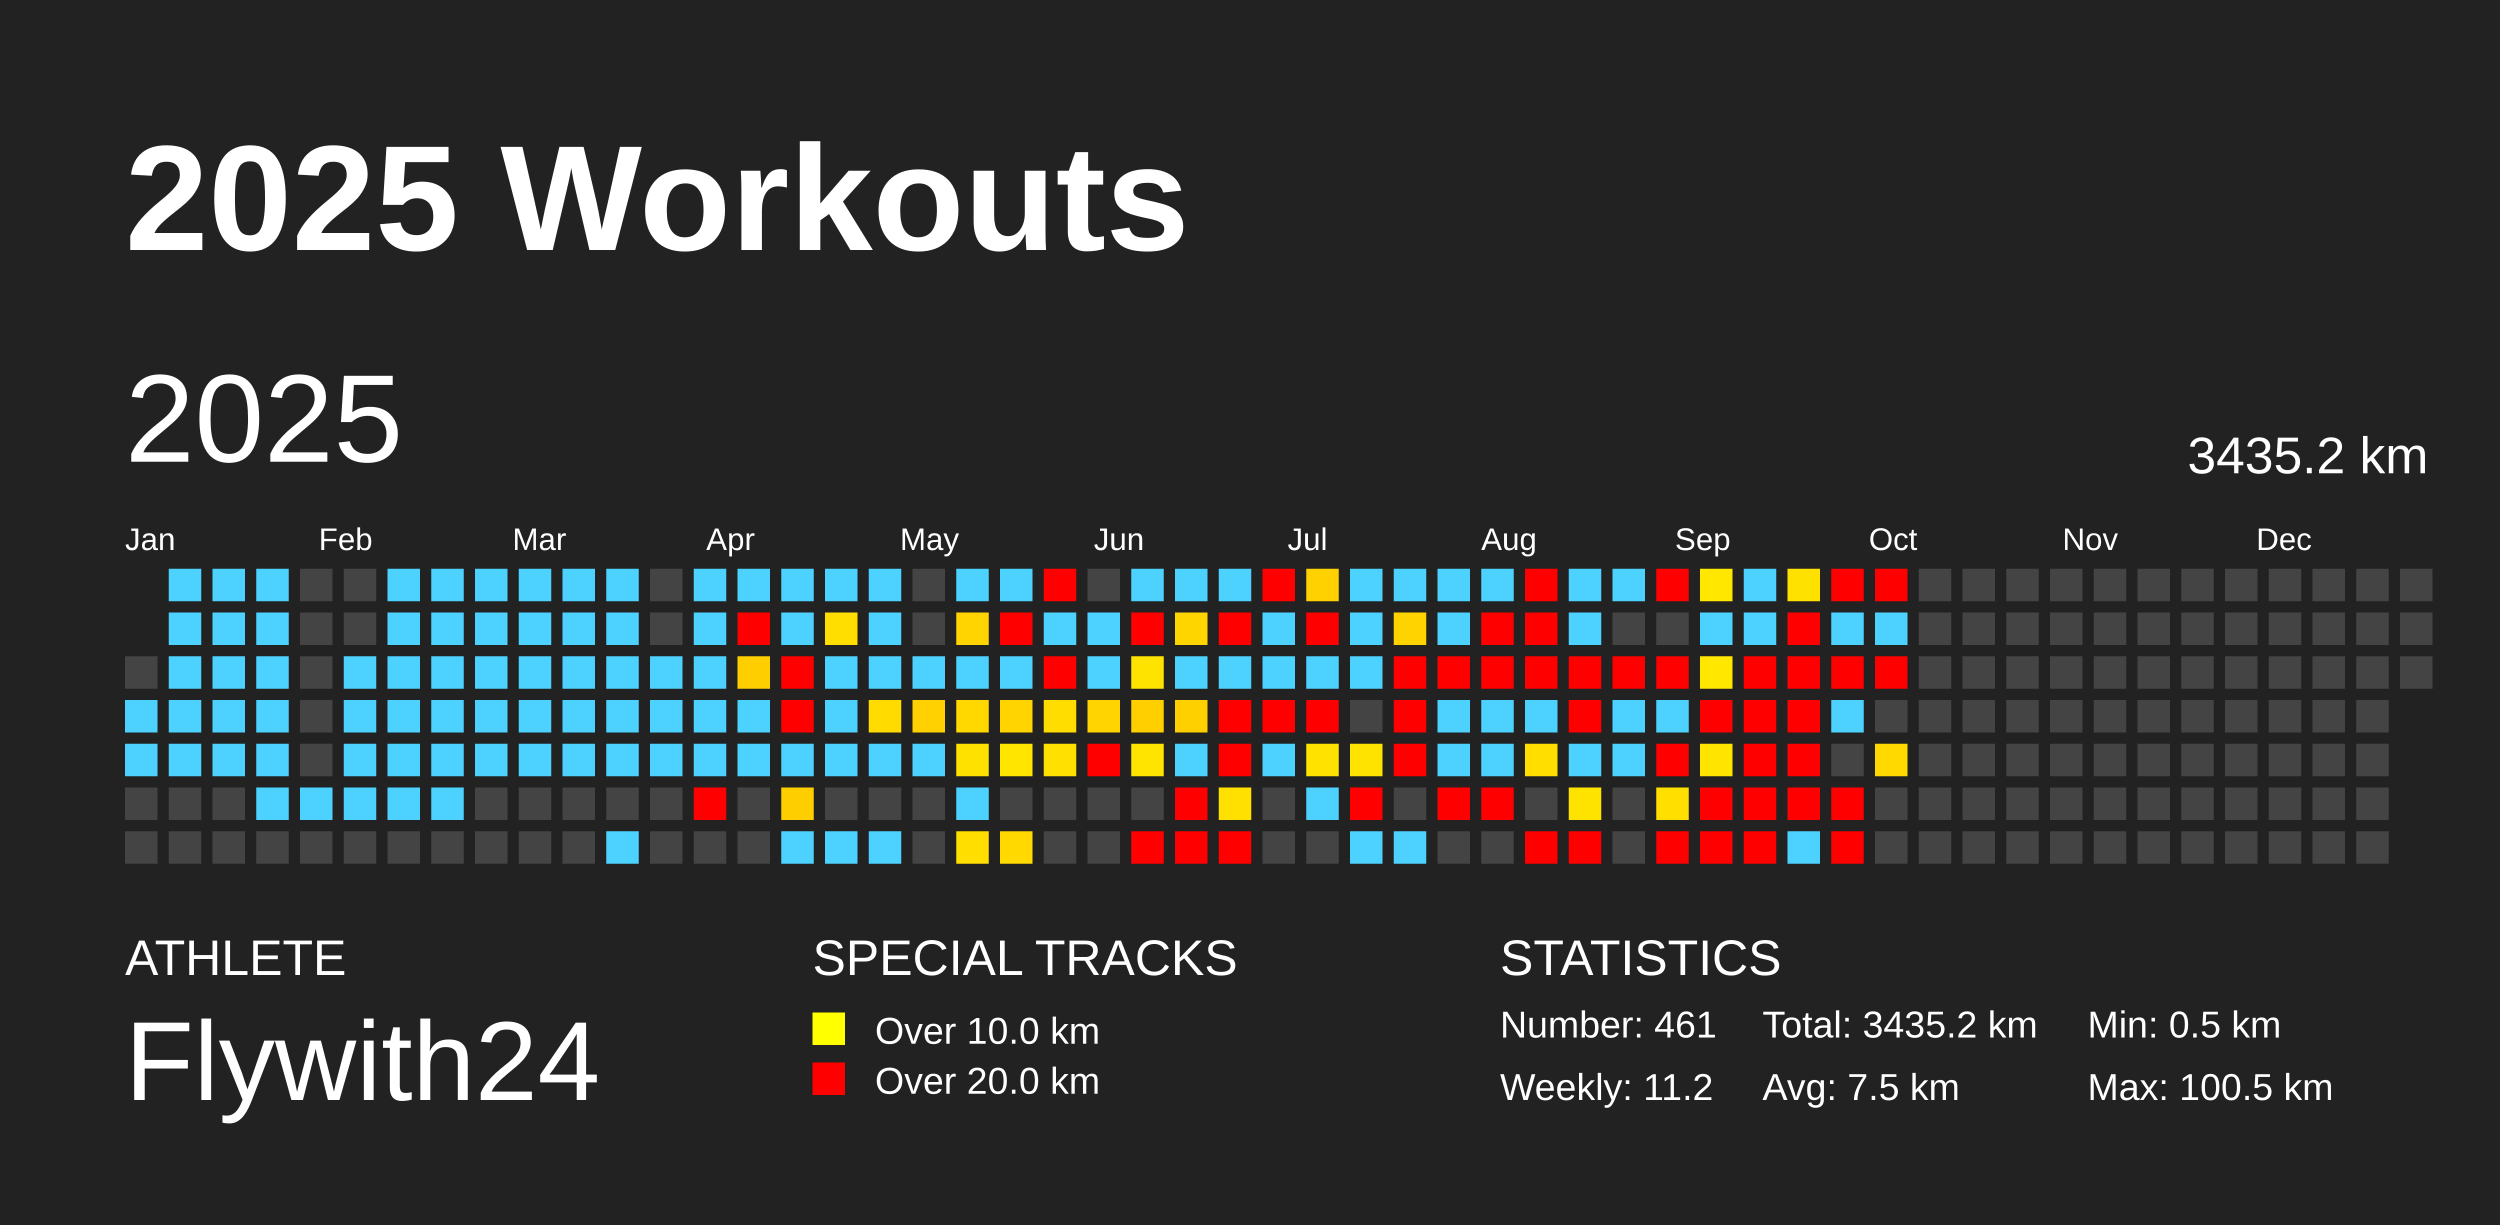
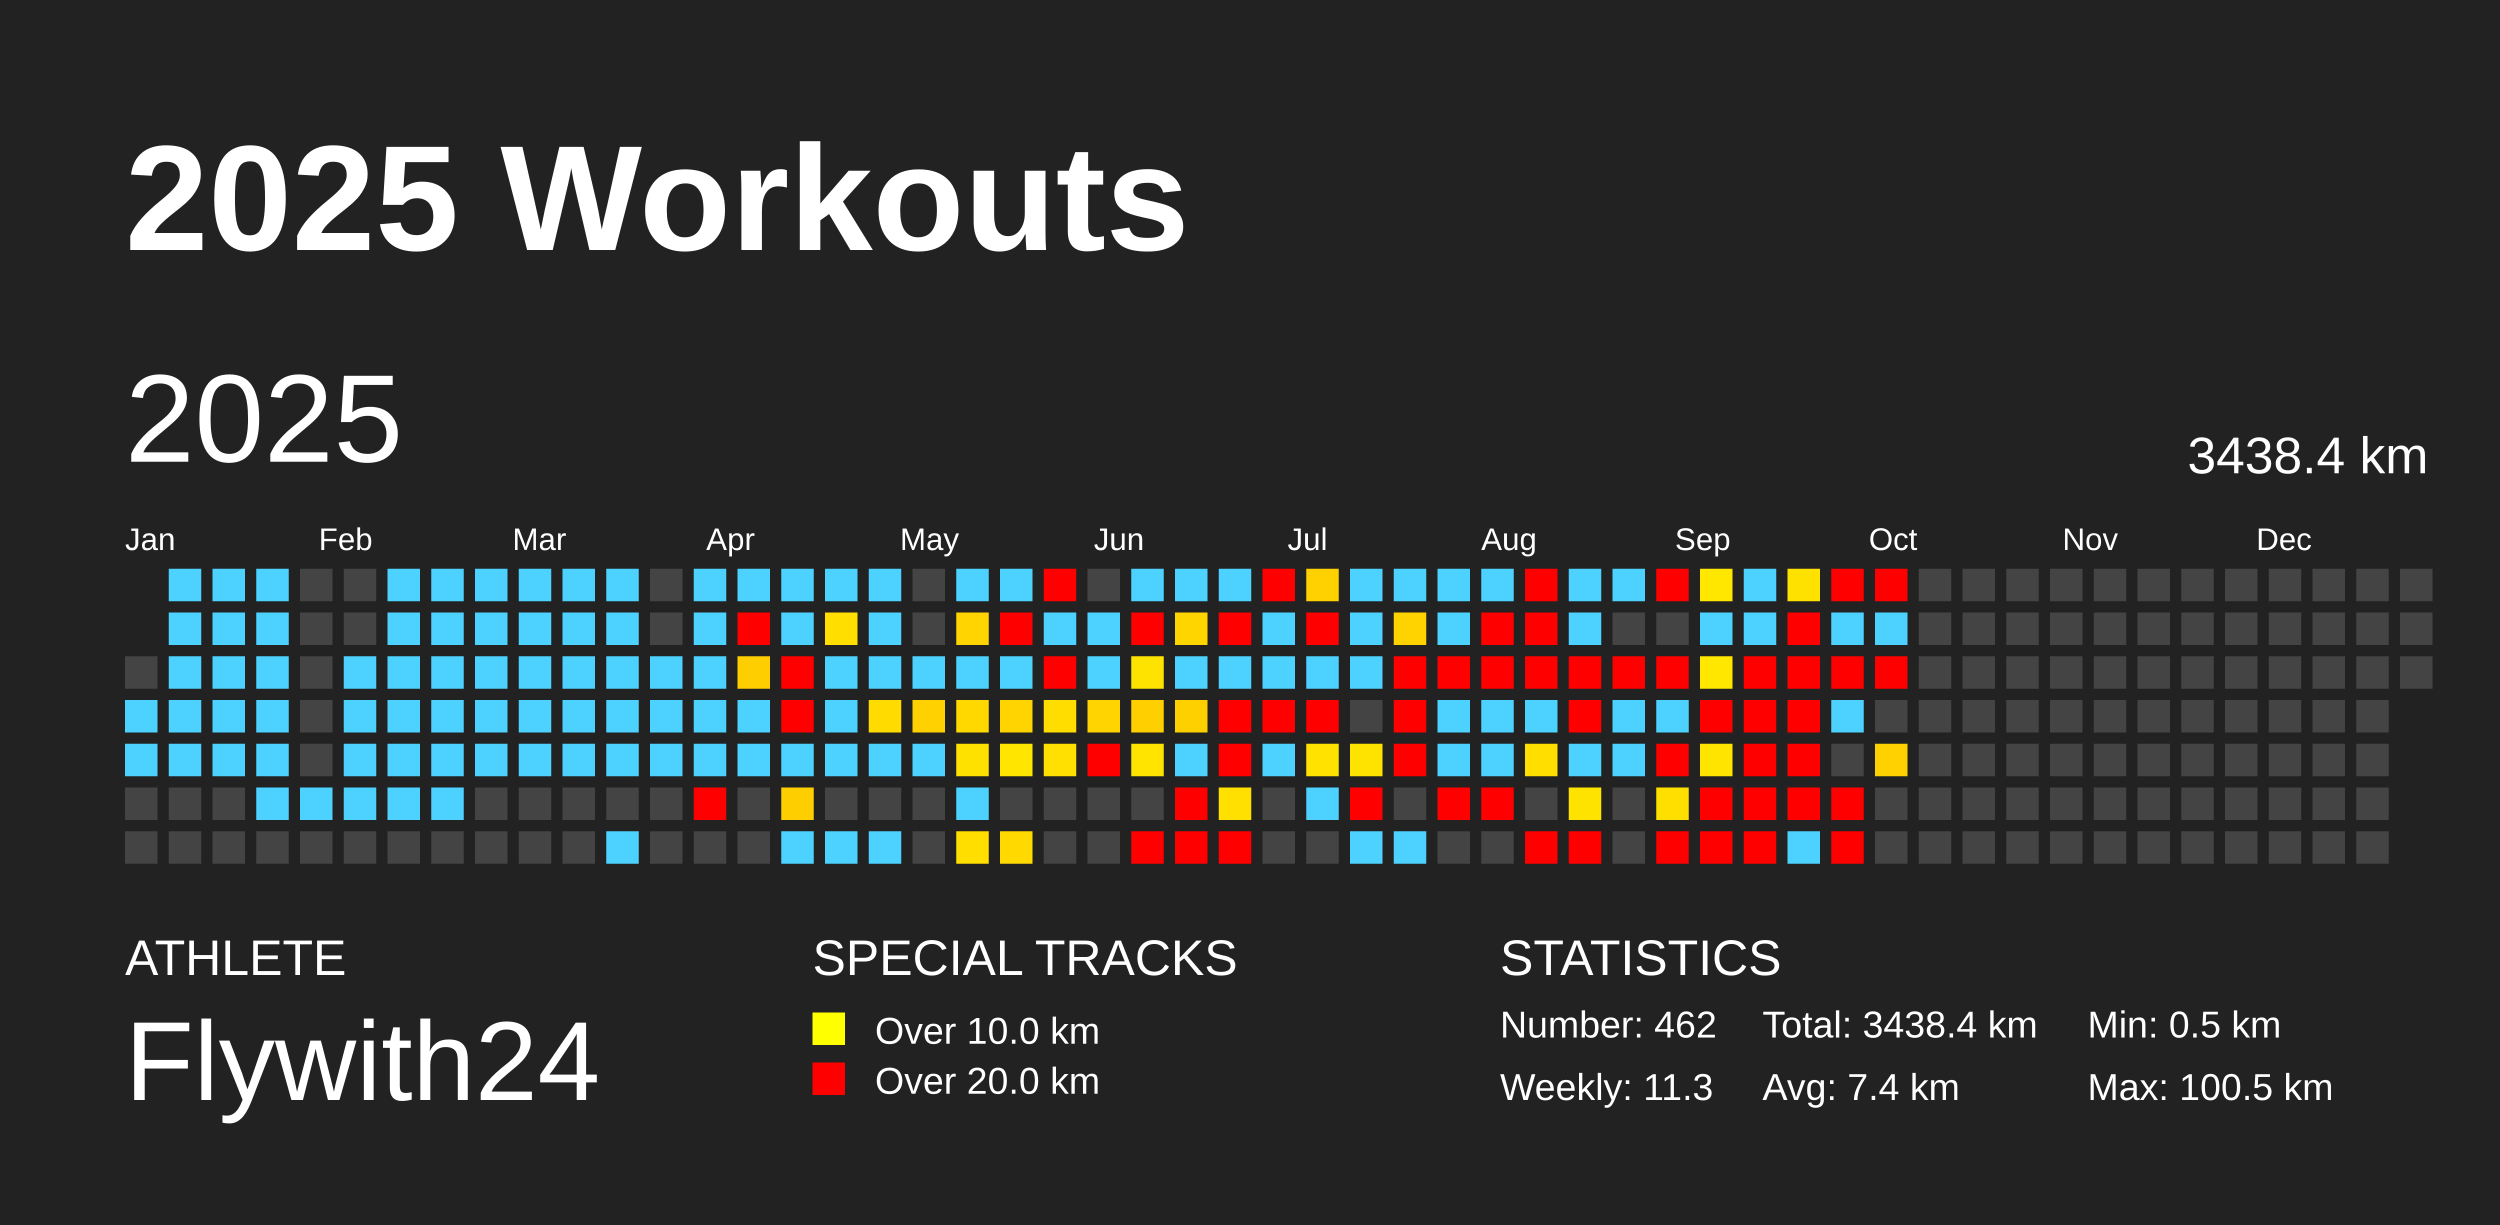
<svg xmlns="http://www.w3.org/2000/svg" baseProfile="full" height="98mm" version="1.1" viewBox="0,0,200,98" width="200mm">
  <defs />
  <rect fill="#222222" height="98" width="200" x="0" y="0" />
  <text fill="#FFFFFF" style="font-size:12px; font-family:Arial; font-weight:bold;" x="10" y="20">2025 Workouts</text>
  <text fill="#FFFFFF" style="font-size:4px; font-family:Arial" x="10" y="78">ATHLETE</text>
  <text fill="#FFFFFF" style="font-size:9px; font-family:Arial" x="10" y="88">Flywith24</text>
  <text fill="#FFFFFF" style="font-size:4px; font-family:Arial" x="65" y="78">SPECIAL TRACKS</text>
  <rect fill="yellow" height="2.6" width="2.6" x="65" y="81" />
  <text fill="#FFFFFF" style="font-size:3px; font-family:Arial" x="70" y="83.5">Over 10.0 km</text>
  <rect fill="red" height="2.6" width="2.6" x="65" y="85" />
  <text fill="#FFFFFF" style="font-size:3px; font-family:Arial" x="70" y="87.5">Over 20.0 km</text>
  <text fill="#FFFFFF" style="font-size:4px; font-family:Arial" x="120" y="78">STATISTICS</text>
-   <text fill="#FFFFFF" style="font-size:3px; font-family:Arial" x="120" y="83">Number: 461</text>
-   <text fill="#FFFFFF" style="font-size:3px; font-family:Arial" x="120" y="88">Weekly: 11.2</text>
-   <text fill="#FFFFFF" style="font-size:3px; font-family:Arial" x="141" y="83">Total: 3435.2 km</text>
-   <text fill="#FFFFFF" style="font-size:3px; font-family:Arial" x="141" y="88">Avg: 7.5 km</text>
+   <text fill="#FFFFFF" style="font-size:3px; font-family:Arial" x="120" y="83">Number: 462</text>
+   <text fill="#FFFFFF" style="font-size:3px; font-family:Arial" x="120" y="88">Weekly: 11.3</text>
+   <text fill="#FFFFFF" style="font-size:3px; font-family:Arial" x="141" y="83">Total: 3438.4 km</text>
+   <text fill="#FFFFFF" style="font-size:3px; font-family:Arial" x="141" y="88">Avg: 7.4 km</text>
  <text fill="#FFFFFF" style="font-size:3px; font-family:Arial" x="167" y="83">Min: 0.5 km</text>
  <text fill="#FFFFFF" style="font-size:3px; font-family:Arial" x="167" y="88">Max: 100.5 km</text>
  <text dominant-baseline="hanging" fill="#FFFFFF" style="font-size:10.0px; font-family:Arial;" x="10" y="30">2025</text>
-   <text dominant-baseline="hanging" fill="#FFFFFF" style="font-size:4.125px; font-family:Arial;" x="175" y="35">3435.2 km</text>
+   <text dominant-baseline="hanging" fill="#FFFFFF" style="font-size:4.125px; font-family:Arial;" x="175" y="35">3438.4 km</text>
  <text fill="#FFFFFF" style="font-size:2.5px; font-family:Arial" x="10.0" y="44">Jan</text>
  <text fill="#FFFFFF" style="font-size:2.5px; font-family:Arial" x="25.5" y="44">Feb</text>
  <text fill="#FFFFFF" style="font-size:2.5px; font-family:Arial" x="41.0" y="44">Mar</text>
  <text fill="#FFFFFF" style="font-size:2.5px; font-family:Arial" x="56.5" y="44">Apr</text>
  <text fill="#FFFFFF" style="font-size:2.5px; font-family:Arial" x="72.0" y="44">May</text>
  <text fill="#FFFFFF" style="font-size:2.5px; font-family:Arial" x="87.5" y="44">Jun</text>
  <text fill="#FFFFFF" style="font-size:2.5px; font-family:Arial" x="103.0" y="44">Jul</text>
  <text fill="#FFFFFF" style="font-size:2.5px; font-family:Arial" x="118.5" y="44">Aug</text>
  <text fill="#FFFFFF" style="font-size:2.5px; font-family:Arial" x="134.0" y="44">Sep</text>
  <text fill="#FFFFFF" style="font-size:2.5px; font-family:Arial" x="149.5" y="44">Oct</text>
  <text fill="#FFFFFF" style="font-size:2.5px; font-family:Arial" x="165.0" y="44">Nov</text>
  <text fill="#FFFFFF" style="font-size:2.5px; font-family:Arial" x="180.5" y="44">Dec</text>
  <rect fill="#444444" height="2.6" width="2.6" x="10.0" y="52.5" />
  <rect fill="#4dd2ff" height="2.6" width="2.6" x="10.0" y="56.0" />
  <rect fill="#4dd2ff" height="2.6" width="2.6" x="10.0" y="59.5" />
  <rect fill="#444444" height="2.6" width="2.6" x="10.0" y="63.0" />
  <rect fill="#444444" height="2.6" width="2.6" x="10.0" y="66.5" />
  <rect fill="#4dd2ff" height="2.6" width="2.6" x="13.5" y="45.5" />
  <rect fill="#4dd2ff" height="2.6" width="2.6" x="13.5" y="49.0" />
  <rect fill="#4dd2ff" height="2.6" width="2.6" x="13.5" y="52.5" />
  <rect fill="#4dd2ff" height="2.6" width="2.6" x="13.5" y="56.0" />
  <rect fill="#4dd2ff" height="2.6" width="2.6" x="13.5" y="59.5" />
  <rect fill="#444444" height="2.6" width="2.6" x="13.5" y="63.0" />
  <rect fill="#444444" height="2.6" width="2.6" x="13.5" y="66.5" />
  <rect fill="#4dd2ff" height="2.6" width="2.6" x="17.0" y="45.5" />
  <rect fill="#4dd2ff" height="2.6" width="2.6" x="17.0" y="49.0" />
  <rect fill="#4dd2ff" height="2.6" width="2.6" x="17.0" y="52.5" />
  <rect fill="#4dd2ff" height="2.6" width="2.6" x="17.0" y="56.0" />
  <rect fill="#4dd2ff" height="2.6" width="2.6" x="17.0" y="59.5" />
  <rect fill="#444444" height="2.6" width="2.6" x="17.0" y="63.0" />
  <rect fill="#444444" height="2.6" width="2.6" x="17.0" y="66.5" />
  <rect fill="#4dd2ff" height="2.6" width="2.6" x="20.5" y="45.5" />
  <rect fill="#4dd2ff" height="2.6" width="2.6" x="20.5" y="49.0" />
  <rect fill="#4dd2ff" height="2.6" width="2.6" x="20.5" y="52.5" />
  <rect fill="#4dd2ff" height="2.6" width="2.6" x="20.5" y="56.0" />
  <rect fill="#4dd2ff" height="2.6" width="2.6" x="20.5" y="59.5" />
  <rect fill="#4dd2ff" height="2.6" width="2.6" x="20.5" y="63.0" />
  <rect fill="#444444" height="2.6" width="2.6" x="20.5" y="66.5" />
  <rect fill="#444444" height="2.6" width="2.6" x="24.0" y="45.5" />
  <rect fill="#444444" height="2.6" width="2.6" x="24.0" y="49.0" />
  <rect fill="#444444" height="2.6" width="2.6" x="24.0" y="52.5" />
  <rect fill="#444444" height="2.6" width="2.6" x="24.0" y="56.0" />
  <rect fill="#444444" height="2.6" width="2.6" x="24.0" y="59.5" />
  <rect fill="#4dd2ff" height="2.6" width="2.6" x="24.0" y="63.0" />
  <rect fill="#444444" height="2.6" width="2.6" x="24.0" y="66.5" />
  <rect fill="#444444" height="2.6" width="2.6" x="27.5" y="45.5" />
  <rect fill="#444444" height="2.6" width="2.6" x="27.5" y="49.0" />
  <rect fill="#4dd2ff" height="2.6" width="2.6" x="27.5" y="52.5" />
  <rect fill="#4dd2ff" height="2.6" width="2.6" x="27.5" y="56.0" />
  <rect fill="#4dd2ff" height="2.6" width="2.6" x="27.5" y="59.5" />
  <rect fill="#4dd2ff" height="2.6" width="2.6" x="27.5" y="63.0" />
  <rect fill="#444444" height="2.6" width="2.6" x="27.5" y="66.5" />
  <rect fill="#4dd2ff" height="2.6" width="2.6" x="31.0" y="45.5" />
  <rect fill="#4dd2ff" height="2.6" width="2.6" x="31.0" y="49.0" />
  <rect fill="#4dd2ff" height="2.6" width="2.6" x="31.0" y="52.5" />
  <rect fill="#4dd2ff" height="2.6" width="2.6" x="31.0" y="56.0" />
  <rect fill="#4dd2ff" height="2.6" width="2.6" x="31.0" y="59.5" />
  <rect fill="#4dd2ff" height="2.6" width="2.6" x="31.0" y="63.0" />
  <rect fill="#444444" height="2.6" width="2.6" x="31.0" y="66.5" />
  <rect fill="#4dd2ff" height="2.6" width="2.6" x="34.5" y="45.5" />
  <rect fill="#4dd2ff" height="2.6" width="2.6" x="34.5" y="49.0" />
  <rect fill="#4dd2ff" height="2.6" width="2.6" x="34.5" y="52.5" />
  <rect fill="#4dd2ff" height="2.6" width="2.6" x="34.5" y="56.0" />
  <rect fill="#4dd2ff" height="2.6" width="2.6" x="34.5" y="59.5" />
  <rect fill="#4dd2ff" height="2.6" width="2.6" x="34.5" y="63.0" />
  <rect fill="#444444" height="2.6" width="2.6" x="34.5" y="66.5" />
  <rect fill="#4dd2ff" height="2.6" width="2.6" x="38.0" y="45.5" />
  <rect fill="#4dd2ff" height="2.6" width="2.6" x="38.0" y="49.0" />
  <rect fill="#4dd2ff" height="2.6" width="2.6" x="38.0" y="52.5" />
  <rect fill="#4dd2ff" height="2.6" width="2.6" x="38.0" y="56.0" />
  <rect fill="#4dd2ff" height="2.6" width="2.6" x="38.0" y="59.5" />
  <rect fill="#444444" height="2.6" width="2.6" x="38.0" y="63.0" />
  <rect fill="#444444" height="2.6" width="2.6" x="38.0" y="66.5" />
  <rect fill="#4dd2ff" height="2.6" width="2.6" x="41.5" y="45.5" />
  <rect fill="#4dd2ff" height="2.6" width="2.6" x="41.5" y="49.0" />
  <rect fill="#4dd2ff" height="2.6" width="2.6" x="41.5" y="52.5" />
  <rect fill="#4dd2ff" height="2.6" width="2.6" x="41.5" y="56.0" />
  <rect fill="#4dd2ff" height="2.6" width="2.6" x="41.5" y="59.5" />
  <rect fill="#444444" height="2.6" width="2.6" x="41.5" y="63.0" />
  <rect fill="#444444" height="2.6" width="2.6" x="41.5" y="66.5" />
  <rect fill="#4dd2ff" height="2.6" width="2.6" x="45.0" y="45.5" />
  <rect fill="#4dd2ff" height="2.6" width="2.6" x="45.0" y="49.0" />
  <rect fill="#4dd2ff" height="2.6" width="2.6" x="45.0" y="52.5" />
  <rect fill="#4dd2ff" height="2.6" width="2.6" x="45.0" y="56.0" />
  <rect fill="#4dd2ff" height="2.6" width="2.6" x="45.0" y="59.5" />
  <rect fill="#444444" height="2.6" width="2.6" x="45.0" y="63.0" />
  <rect fill="#444444" height="2.6" width="2.6" x="45.0" y="66.5" />
  <rect fill="#4dd2ff" height="2.6" width="2.6" x="48.5" y="45.5" />
  <rect fill="#4dd2ff" height="2.6" width="2.6" x="48.5" y="49.0" />
  <rect fill="#4dd2ff" height="2.6" width="2.6" x="48.5" y="52.5" />
  <rect fill="#4dd2ff" height="2.6" width="2.6" x="48.5" y="56.0" />
  <rect fill="#4dd2ff" height="2.6" width="2.6" x="48.5" y="59.5" />
  <rect fill="#444444" height="2.6" width="2.6" x="48.5" y="63.0" />
  <rect fill="#4dd2ff" height="2.6" width="2.6" x="48.5" y="66.5" />
  <rect fill="#444444" height="2.6" width="2.6" x="52.0" y="45.5" />
  <rect fill="#444444" height="2.6" width="2.6" x="52.0" y="49.0" />
  <rect fill="#4dd2ff" height="2.6" width="2.6" x="52.0" y="52.5" />
  <rect fill="#4dd2ff" height="2.6" width="2.6" x="52.0" y="56.0" />
  <rect fill="#4dd2ff" height="2.6" width="2.6" x="52.0" y="59.5" />
  <rect fill="#444444" height="2.6" width="2.6" x="52.0" y="63.0" />
  <rect fill="#444444" height="2.6" width="2.6" x="52.0" y="66.5" />
  <rect fill="#4dd2ff" height="2.6" width="2.6" x="55.5" y="45.5" />
  <rect fill="#4dd2ff" height="2.6" width="2.6" x="55.5" y="49.0" />
  <rect fill="#4dd2ff" height="2.6" width="2.6" x="55.5" y="52.5" />
  <rect fill="#4dd2ff" height="2.6" width="2.6" x="55.5" y="56.0" />
  <rect fill="#4dd2ff" height="2.6" width="2.6" x="55.5" y="59.5" />
  <rect fill="red" height="2.6" width="2.6" x="55.5" y="63.0" />
  <rect fill="#444444" height="2.6" width="2.6" x="55.5" y="66.5" />
  <rect fill="#4dd2ff" height="2.6" width="2.6" x="59.0" y="45.5" />
  <rect fill="red" height="2.6" width="2.6" x="59.0" y="49.0" />
  <rect fill="#ffce00" height="2.6" width="2.6" x="59.0" y="52.5" />
  <rect fill="#4dd2ff" height="2.6" width="2.6" x="59.0" y="56.0" />
  <rect fill="#4dd2ff" height="2.6" width="2.6" x="59.0" y="59.5" />
  <rect fill="#444444" height="2.6" width="2.6" x="59.0" y="63.0" />
  <rect fill="#444444" height="2.6" width="2.6" x="59.0" y="66.5" />
  <rect fill="#4dd2ff" height="2.6" width="2.6" x="62.5" y="45.5" />
  <rect fill="#4dd2ff" height="2.6" width="2.6" x="62.5" y="49.0" />
  <rect fill="red" height="2.6" width="2.6" x="62.5" y="52.5" />
  <rect fill="red" height="2.6" width="2.6" x="62.5" y="56.0" />
  <rect fill="#4dd2ff" height="2.6" width="2.6" x="62.5" y="59.5" />
  <rect fill="#ffce00" height="2.6" width="2.6" x="62.5" y="63.0" />
  <rect fill="#4dd2ff" height="2.6" width="2.6" x="62.5" y="66.5" />
  <rect fill="#4dd2ff" height="2.6" width="2.6" x="66.0" y="45.5" />
  <rect fill="#ffde00" height="2.6" width="2.6" x="66.0" y="49.0" />
  <rect fill="#4dd2ff" height="2.6" width="2.6" x="66.0" y="52.5" />
  <rect fill="#4dd2ff" height="2.6" width="2.6" x="66.0" y="56.0" />
  <rect fill="#4dd2ff" height="2.6" width="2.6" x="66.0" y="59.5" />
  <rect fill="#444444" height="2.6" width="2.6" x="66.0" y="63.0" />
  <rect fill="#4dd2ff" height="2.6" width="2.6" x="66.0" y="66.5" />
  <rect fill="#4dd2ff" height="2.6" width="2.6" x="69.5" y="45.5" />
  <rect fill="#4dd2ff" height="2.6" width="2.6" x="69.5" y="49.0" />
  <rect fill="#4dd2ff" height="2.6" width="2.6" x="69.5" y="52.5" />
  <rect fill="#ffdb00" height="2.6" width="2.6" x="69.5" y="56.0" />
  <rect fill="#4dd2ff" height="2.6" width="2.6" x="69.5" y="59.5" />
  <rect fill="#444444" height="2.6" width="2.6" x="69.5" y="63.0" />
  <rect fill="#4dd2ff" height="2.6" width="2.6" x="69.5" y="66.5" />
  <rect fill="#444444" height="2.6" width="2.6" x="73.0" y="45.5" />
  <rect fill="#444444" height="2.6" width="2.6" x="73.0" y="49.0" />
  <rect fill="#4dd2ff" height="2.6" width="2.6" x="73.0" y="52.5" />
  <rect fill="#ffd100" height="2.6" width="2.6" x="73.0" y="56.0" />
  <rect fill="#4dd2ff" height="2.6" width="2.6" x="73.0" y="59.5" />
  <rect fill="#444444" height="2.6" width="2.6" x="73.0" y="63.0" />
  <rect fill="#444444" height="2.6" width="2.6" x="73.0" y="66.5" />
  <rect fill="#4dd2ff" height="2.6" width="2.6" x="76.5" y="45.5" />
  <rect fill="#ffd400" height="2.6" width="2.6" x="76.5" y="49.0" />
  <rect fill="#4dd2ff" height="2.6" width="2.6" x="76.5" y="52.5" />
  <rect fill="#ffd800" height="2.6" width="2.6" x="76.5" y="56.0" />
  <rect fill="#ffe100" height="2.6" width="2.6" x="76.5" y="59.5" />
  <rect fill="#4dd2ff" height="2.6" width="2.6" x="76.5" y="63.0" />
  <rect fill="#ffde00" height="2.6" width="2.6" x="76.5" y="66.5" />
  <rect fill="#4dd2ff" height="2.6" width="2.6" x="80.0" y="45.5" />
  <rect fill="red" height="2.6" width="2.6" x="80.0" y="49.0" />
  <rect fill="#4dd2ff" height="2.6" width="2.6" x="80.0" y="52.5" />
  <rect fill="#ffd400" height="2.6" width="2.6" x="80.0" y="56.0" />
  <rect fill="#ffe500" height="2.6" width="2.6" x="80.0" y="59.5" />
  <rect fill="#444444" height="2.6" width="2.6" x="80.0" y="63.0" />
  <rect fill="#ffd900" height="2.6" width="2.6" x="80.0" y="66.5" />
  <rect fill="red" height="2.6" width="2.6" x="83.5" y="45.5" />
  <rect fill="#4dd2ff" height="2.6" width="2.6" x="83.5" y="49.0" />
  <rect fill="red" height="2.6" width="2.6" x="83.5" y="52.5" />
  <rect fill="#ffdd00" height="2.6" width="2.6" x="83.5" y="56.0" />
  <rect fill="#ffe000" height="2.6" width="2.6" x="83.5" y="59.5" />
  <rect fill="#444444" height="2.6" width="2.6" x="83.5" y="63.0" />
  <rect fill="#444444" height="2.6" width="2.6" x="83.5" y="66.5" />
  <rect fill="#444444" height="2.6" width="2.6" x="87.0" y="45.5" />
  <rect fill="#4dd2ff" height="2.6" width="2.6" x="87.0" y="49.0" />
  <rect fill="#4dd2ff" height="2.6" width="2.6" x="87.0" y="52.5" />
  <rect fill="#ffd400" height="2.6" width="2.6" x="87.0" y="56.0" />
  <rect fill="red" height="2.6" width="2.6" x="87.0" y="59.5" />
  <rect fill="#444444" height="2.6" width="2.6" x="87.0" y="63.0" />
  <rect fill="#444444" height="2.6" width="2.6" x="87.0" y="66.5" />
  <rect fill="#4dd2ff" height="2.6" width="2.6" x="90.5" y="45.5" />
  <rect fill="red" height="2.6" width="2.6" x="90.5" y="49.0" />
  <rect fill="#ffe300" height="2.6" width="2.6" x="90.5" y="52.5" />
  <rect fill="#ffcf00" height="2.6" width="2.6" x="90.5" y="56.0" />
  <rect fill="#ffe400" height="2.6" width="2.6" x="90.5" y="59.5" />
  <rect fill="#444444" height="2.6" width="2.6" x="90.5" y="63.0" />
  <rect fill="red" height="2.6" width="2.6" x="90.5" y="66.5" />
  <rect fill="#4dd2ff" height="2.6" width="2.6" x="94.0" y="45.5" />
  <rect fill="#ffd500" height="2.6" width="2.6" x="94.0" y="49.0" />
  <rect fill="#4dd2ff" height="2.6" width="2.6" x="94.0" y="52.5" />
  <rect fill="#ffd000" height="2.6" width="2.6" x="94.0" y="56.0" />
  <rect fill="#4dd2ff" height="2.6" width="2.6" x="94.0" y="59.5" />
  <rect fill="red" height="2.6" width="2.6" x="94.0" y="63.0" />
  <rect fill="red" height="2.6" width="2.6" x="94.0" y="66.5" />
  <rect fill="#4dd2ff" height="2.6" width="2.6" x="97.5" y="45.5" />
  <rect fill="red" height="2.6" width="2.6" x="97.5" y="49.0" />
  <rect fill="#4dd2ff" height="2.6" width="2.6" x="97.5" y="52.5" />
  <rect fill="red" height="2.6" width="2.6" x="97.5" y="56.0" />
  <rect fill="red" height="2.6" width="2.6" x="97.5" y="59.5" />
  <rect fill="#ffe000" height="2.6" width="2.6" x="97.5" y="63.0" />
  <rect fill="red" height="2.6" width="2.6" x="97.5" y="66.5" />
  <rect fill="red" height="2.6" width="2.6" x="101.0" y="45.5" />
  <rect fill="#4dd2ff" height="2.6" width="2.6" x="101.0" y="49.0" />
  <rect fill="#4dd2ff" height="2.6" width="2.6" x="101.0" y="52.5" />
  <rect fill="red" height="2.6" width="2.6" x="101.0" y="56.0" />
  <rect fill="#4dd2ff" height="2.6" width="2.6" x="101.0" y="59.5" />
  <rect fill="#444444" height="2.6" width="2.6" x="101.0" y="63.0" />
  <rect fill="#444444" height="2.6" width="2.6" x="101.0" y="66.5" />
  <rect fill="#ffd100" height="2.6" width="2.6" x="104.5" y="45.5" />
  <rect fill="red" height="2.6" width="2.6" x="104.5" y="49.0" />
  <rect fill="#4dd2ff" height="2.6" width="2.6" x="104.5" y="52.5" />
  <rect fill="red" height="2.6" width="2.6" x="104.5" y="56.0" />
  <rect fill="#ffe200" height="2.6" width="2.6" x="104.5" y="59.5" />
  <rect fill="#4dd2ff" height="2.6" width="2.6" x="104.5" y="63.0" />
  <rect fill="#444444" height="2.6" width="2.6" x="104.5" y="66.5" />
  <rect fill="#4dd2ff" height="2.6" width="2.6" x="108.0" y="45.5" />
  <rect fill="#4dd2ff" height="2.6" width="2.6" x="108.0" y="49.0" />
  <rect fill="#4dd2ff" height="2.6" width="2.6" x="108.0" y="52.5" />
  <rect fill="#444444" height="2.6" width="2.6" x="108.0" y="56.0" />
  <rect fill="#ffe300" height="2.6" width="2.6" x="108.0" y="59.5" />
  <rect fill="red" height="2.6" width="2.6" x="108.0" y="63.0" />
  <rect fill="#4dd2ff" height="2.6" width="2.6" x="108.0" y="66.5" />
  <rect fill="#4dd2ff" height="2.6" width="2.6" x="111.5" y="45.5" />
  <rect fill="#ffd300" height="2.6" width="2.6" x="111.5" y="49.0" />
  <rect fill="red" height="2.6" width="2.6" x="111.5" y="52.5" />
  <rect fill="red" height="2.6" width="2.6" x="111.5" y="56.0" />
  <rect fill="red" height="2.6" width="2.6" x="111.5" y="59.5" />
  <rect fill="#444444" height="2.6" width="2.6" x="111.5" y="63.0" />
  <rect fill="#4dd2ff" height="2.6" width="2.6" x="111.5" y="66.5" />
  <rect fill="#4dd2ff" height="2.6" width="2.6" x="115.0" y="45.5" />
  <rect fill="#4dd2ff" height="2.6" width="2.6" x="115.0" y="49.0" />
  <rect fill="red" height="2.6" width="2.6" x="115.0" y="52.5" />
  <rect fill="#4dd2ff" height="2.6" width="2.6" x="115.0" y="56.0" />
  <rect fill="#4dd2ff" height="2.6" width="2.6" x="115.0" y="59.5" />
  <rect fill="red" height="2.6" width="2.6" x="115.0" y="63.0" />
  <rect fill="#444444" height="2.6" width="2.6" x="115.0" y="66.5" />
  <rect fill="#4dd2ff" height="2.6" width="2.6" x="118.5" y="45.5" />
  <rect fill="red" height="2.6" width="2.6" x="118.5" y="49.0" />
  <rect fill="red" height="2.6" width="2.6" x="118.5" y="52.5" />
  <rect fill="#4dd2ff" height="2.6" width="2.6" x="118.5" y="56.0" />
  <rect fill="#4dd2ff" height="2.6" width="2.6" x="118.5" y="59.5" />
  <rect fill="red" height="2.6" width="2.6" x="118.5" y="63.0" />
  <rect fill="#444444" height="2.6" width="2.6" x="118.5" y="66.5" />
  <rect fill="red" height="2.6" width="2.6" x="122.0" y="45.5" />
  <rect fill="red" height="2.6" width="2.6" x="122.0" y="49.0" />
  <rect fill="red" height="2.6" width="2.6" x="122.0" y="52.5" />
  <rect fill="#4dd2ff" height="2.6" width="2.6" x="122.0" y="56.0" />
  <rect fill="#ffde00" height="2.6" width="2.6" x="122.0" y="59.5" />
  <rect fill="#444444" height="2.6" width="2.6" x="122.0" y="63.0" />
  <rect fill="red" height="2.6" width="2.6" x="122.0" y="66.5" />
  <rect fill="#4dd2ff" height="2.6" width="2.6" x="125.5" y="45.5" />
  <rect fill="#4dd2ff" height="2.6" width="2.6" x="125.5" y="49.0" />
  <rect fill="red" height="2.6" width="2.6" x="125.5" y="52.5" />
  <rect fill="red" height="2.6" width="2.6" x="125.5" y="56.0" />
  <rect fill="#4dd2ff" height="2.6" width="2.6" x="125.5" y="59.5" />
  <rect fill="#ffe300" height="2.6" width="2.6" x="125.5" y="63.0" />
  <rect fill="red" height="2.6" width="2.6" x="125.5" y="66.5" />
  <rect fill="#4dd2ff" height="2.6" width="2.6" x="129.0" y="45.5" />
  <rect fill="#444444" height="2.6" width="2.6" x="129.0" y="49.0" />
  <rect fill="red" height="2.6" width="2.6" x="129.0" y="52.5" />
  <rect fill="#4dd2ff" height="2.6" width="2.6" x="129.0" y="56.0" />
  <rect fill="#4dd2ff" height="2.6" width="2.6" x="129.0" y="59.5" />
  <rect fill="#444444" height="2.6" width="2.6" x="129.0" y="63.0" />
  <rect fill="#444444" height="2.6" width="2.6" x="129.0" y="66.5" />
  <rect fill="red" height="2.6" width="2.6" x="132.5" y="45.5" />
  <rect fill="#444444" height="2.6" width="2.6" x="132.5" y="49.0" />
  <rect fill="red" height="2.6" width="2.6" x="132.5" y="52.5" />
  <rect fill="#4dd2ff" height="2.6" width="2.6" x="132.5" y="56.0" />
  <rect fill="red" height="2.6" width="2.6" x="132.5" y="59.5" />
  <rect fill="#ffdf00" height="2.6" width="2.6" x="132.5" y="63.0" />
  <rect fill="red" height="2.6" width="2.6" x="132.5" y="66.5" />
  <rect fill="#ffe700" height="2.6" width="2.6" x="136.0" y="45.5" />
  <rect fill="#4dd2ff" height="2.6" width="2.6" x="136.0" y="49.0" />
  <rect fill="#ffe700" height="2.6" width="2.6" x="136.0" y="52.5" />
  <rect fill="red" height="2.6" width="2.6" x="136.0" y="56.0" />
  <rect fill="#ffe400" height="2.6" width="2.6" x="136.0" y="59.5" />
  <rect fill="red" height="2.6" width="2.6" x="136.0" y="63.0" />
  <rect fill="red" height="2.6" width="2.6" x="136.0" y="66.5" />
  <rect fill="#4dd2ff" height="2.6" width="2.6" x="139.5" y="45.5" />
  <rect fill="#4dd2ff" height="2.6" width="2.6" x="139.5" y="49.0" />
  <rect fill="red" height="2.6" width="2.6" x="139.5" y="52.5" />
  <rect fill="red" height="2.6" width="2.6" x="139.5" y="56.0" />
  <rect fill="red" height="2.6" width="2.6" x="139.5" y="59.5" />
  <rect fill="red" height="2.6" width="2.6" x="139.5" y="63.0" />
  <rect fill="red" height="2.6" width="2.6" x="139.5" y="66.5" />
  <rect fill="#ffe100" height="2.6" width="2.6" x="143.0" y="45.5" />
  <rect fill="red" height="2.6" width="2.6" x="143.0" y="49.0" />
  <rect fill="red" height="2.6" width="2.6" x="143.0" y="52.5" />
  <rect fill="red" height="2.6" width="2.6" x="143.0" y="56.0" />
  <rect fill="red" height="2.6" width="2.6" x="143.0" y="59.5" />
  <rect fill="red" height="2.6" width="2.6" x="143.0" y="63.0" />
  <rect fill="#4dd2ff" height="2.6" width="2.6" x="143.0" y="66.5" />
  <rect fill="red" height="2.6" width="2.6" x="146.5" y="45.5" />
  <rect fill="#4dd2ff" height="2.6" width="2.6" x="146.5" y="49.0" />
  <rect fill="red" height="2.6" width="2.6" x="146.5" y="52.5" />
  <rect fill="#4dd2ff" height="2.6" width="2.6" x="146.5" y="56.0" />
  <rect fill="#444444" height="2.6" width="2.6" x="146.5" y="59.5" />
  <rect fill="red" height="2.6" width="2.6" x="146.5" y="63.0" />
  <rect fill="red" height="2.6" width="2.6" x="146.5" y="66.5" />
  <rect fill="red" height="2.6" width="2.6" x="150.0" y="45.5" />
  <rect fill="#4dd2ff" height="2.6" width="2.6" x="150.0" y="49.0" />
  <rect fill="red" height="2.6" width="2.6" x="150.0" y="52.5" />
  <rect fill="#444444" height="2.6" width="2.6" x="150.0" y="56.0" />
-   <rect fill="#ffd900" height="2.6" width="2.6" x="150.0" y="59.5" />
+   <rect fill="#ffd100" height="2.6" width="2.6" x="150.0" y="59.5" />
  <rect fill="#444444" height="2.6" width="2.6" x="150.0" y="63.0" />
  <rect fill="#444444" height="2.6" width="2.6" x="150.0" y="66.5" />
  <rect fill="#444444" height="2.6" width="2.6" x="153.5" y="45.5" />
  <rect fill="#444444" height="2.6" width="2.6" x="153.5" y="49.0" />
  <rect fill="#444444" height="2.6" width="2.6" x="153.5" y="52.5" />
  <rect fill="#444444" height="2.6" width="2.6" x="153.5" y="56.0" />
  <rect fill="#444444" height="2.6" width="2.6" x="153.5" y="59.5" />
  <rect fill="#444444" height="2.6" width="2.6" x="153.5" y="63.0" />
  <rect fill="#444444" height="2.6" width="2.6" x="153.5" y="66.5" />
  <rect fill="#444444" height="2.6" width="2.6" x="157.0" y="45.5" />
  <rect fill="#444444" height="2.6" width="2.6" x="157.0" y="49.0" />
  <rect fill="#444444" height="2.6" width="2.6" x="157.0" y="52.5" />
  <rect fill="#444444" height="2.6" width="2.6" x="157.0" y="56.0" />
  <rect fill="#444444" height="2.6" width="2.6" x="157.0" y="59.5" />
  <rect fill="#444444" height="2.6" width="2.6" x="157.0" y="63.0" />
  <rect fill="#444444" height="2.6" width="2.6" x="157.0" y="66.5" />
  <rect fill="#444444" height="2.6" width="2.6" x="160.5" y="45.5" />
  <rect fill="#444444" height="2.6" width="2.6" x="160.5" y="49.0" />
  <rect fill="#444444" height="2.6" width="2.6" x="160.5" y="52.5" />
  <rect fill="#444444" height="2.6" width="2.6" x="160.5" y="56.0" />
  <rect fill="#444444" height="2.6" width="2.6" x="160.5" y="59.5" />
  <rect fill="#444444" height="2.6" width="2.6" x="160.5" y="63.0" />
  <rect fill="#444444" height="2.6" width="2.6" x="160.5" y="66.5" />
  <rect fill="#444444" height="2.6" width="2.6" x="164.0" y="45.5" />
  <rect fill="#444444" height="2.6" width="2.6" x="164.0" y="49.0" />
  <rect fill="#444444" height="2.6" width="2.6" x="164.0" y="52.5" />
  <rect fill="#444444" height="2.6" width="2.6" x="164.0" y="56.0" />
  <rect fill="#444444" height="2.6" width="2.6" x="164.0" y="59.5" />
  <rect fill="#444444" height="2.6" width="2.6" x="164.0" y="63.0" />
  <rect fill="#444444" height="2.6" width="2.6" x="164.0" y="66.5" />
  <rect fill="#444444" height="2.6" width="2.6" x="167.5" y="45.5" />
  <rect fill="#444444" height="2.6" width="2.6" x="167.5" y="49.0" />
  <rect fill="#444444" height="2.6" width="2.6" x="167.5" y="52.5" />
  <rect fill="#444444" height="2.6" width="2.6" x="167.5" y="56.0" />
  <rect fill="#444444" height="2.6" width="2.6" x="167.5" y="59.5" />
  <rect fill="#444444" height="2.6" width="2.6" x="167.5" y="63.0" />
  <rect fill="#444444" height="2.6" width="2.6" x="167.5" y="66.5" />
  <rect fill="#444444" height="2.6" width="2.6" x="171.0" y="45.5" />
  <rect fill="#444444" height="2.6" width="2.6" x="171.0" y="49.0" />
  <rect fill="#444444" height="2.6" width="2.6" x="171.0" y="52.5" />
  <rect fill="#444444" height="2.6" width="2.6" x="171.0" y="56.0" />
  <rect fill="#444444" height="2.6" width="2.6" x="171.0" y="59.5" />
  <rect fill="#444444" height="2.6" width="2.6" x="171.0" y="63.0" />
  <rect fill="#444444" height="2.6" width="2.6" x="171.0" y="66.5" />
  <rect fill="#444444" height="2.6" width="2.6" x="174.5" y="45.5" />
  <rect fill="#444444" height="2.6" width="2.6" x="174.5" y="49.0" />
  <rect fill="#444444" height="2.6" width="2.6" x="174.5" y="52.5" />
  <rect fill="#444444" height="2.6" width="2.6" x="174.5" y="56.0" />
  <rect fill="#444444" height="2.6" width="2.6" x="174.5" y="59.5" />
  <rect fill="#444444" height="2.6" width="2.6" x="174.5" y="63.0" />
  <rect fill="#444444" height="2.6" width="2.6" x="174.5" y="66.5" />
  <rect fill="#444444" height="2.6" width="2.6" x="178.0" y="45.5" />
  <rect fill="#444444" height="2.6" width="2.6" x="178.0" y="49.0" />
  <rect fill="#444444" height="2.6" width="2.6" x="178.0" y="52.5" />
  <rect fill="#444444" height="2.6" width="2.6" x="178.0" y="56.0" />
  <rect fill="#444444" height="2.6" width="2.6" x="178.0" y="59.5" />
  <rect fill="#444444" height="2.6" width="2.6" x="178.0" y="63.0" />
  <rect fill="#444444" height="2.6" width="2.6" x="178.0" y="66.5" />
  <rect fill="#444444" height="2.6" width="2.6" x="181.5" y="45.5" />
  <rect fill="#444444" height="2.6" width="2.6" x="181.5" y="49.0" />
  <rect fill="#444444" height="2.6" width="2.6" x="181.5" y="52.5" />
  <rect fill="#444444" height="2.6" width="2.6" x="181.5" y="56.0" />
  <rect fill="#444444" height="2.6" width="2.6" x="181.5" y="59.5" />
  <rect fill="#444444" height="2.6" width="2.6" x="181.5" y="63.0" />
  <rect fill="#444444" height="2.6" width="2.6" x="181.5" y="66.5" />
  <rect fill="#444444" height="2.6" width="2.6" x="185.0" y="45.5" />
  <rect fill="#444444" height="2.6" width="2.6" x="185.0" y="49.0" />
  <rect fill="#444444" height="2.6" width="2.6" x="185.0" y="52.5" />
  <rect fill="#444444" height="2.6" width="2.6" x="185.0" y="56.0" />
  <rect fill="#444444" height="2.6" width="2.6" x="185.0" y="59.5" />
  <rect fill="#444444" height="2.6" width="2.6" x="185.0" y="63.0" />
  <rect fill="#444444" height="2.6" width="2.6" x="185.0" y="66.5" />
  <rect fill="#444444" height="2.6" width="2.6" x="188.5" y="45.5" />
  <rect fill="#444444" height="2.6" width="2.6" x="188.5" y="49.0" />
  <rect fill="#444444" height="2.6" width="2.6" x="188.5" y="52.5" />
  <rect fill="#444444" height="2.6" width="2.6" x="188.5" y="56.0" />
  <rect fill="#444444" height="2.6" width="2.6" x="188.5" y="59.5" />
  <rect fill="#444444" height="2.6" width="2.6" x="188.5" y="63.0" />
  <rect fill="#444444" height="2.6" width="2.6" x="188.5" y="66.5" />
  <rect fill="#444444" height="2.6" width="2.6" x="192.0" y="45.5" />
  <rect fill="#444444" height="2.6" width="2.6" x="192.0" y="49.0" />
  <rect fill="#444444" height="2.6" width="2.6" x="192.0" y="52.5" />
</svg>
